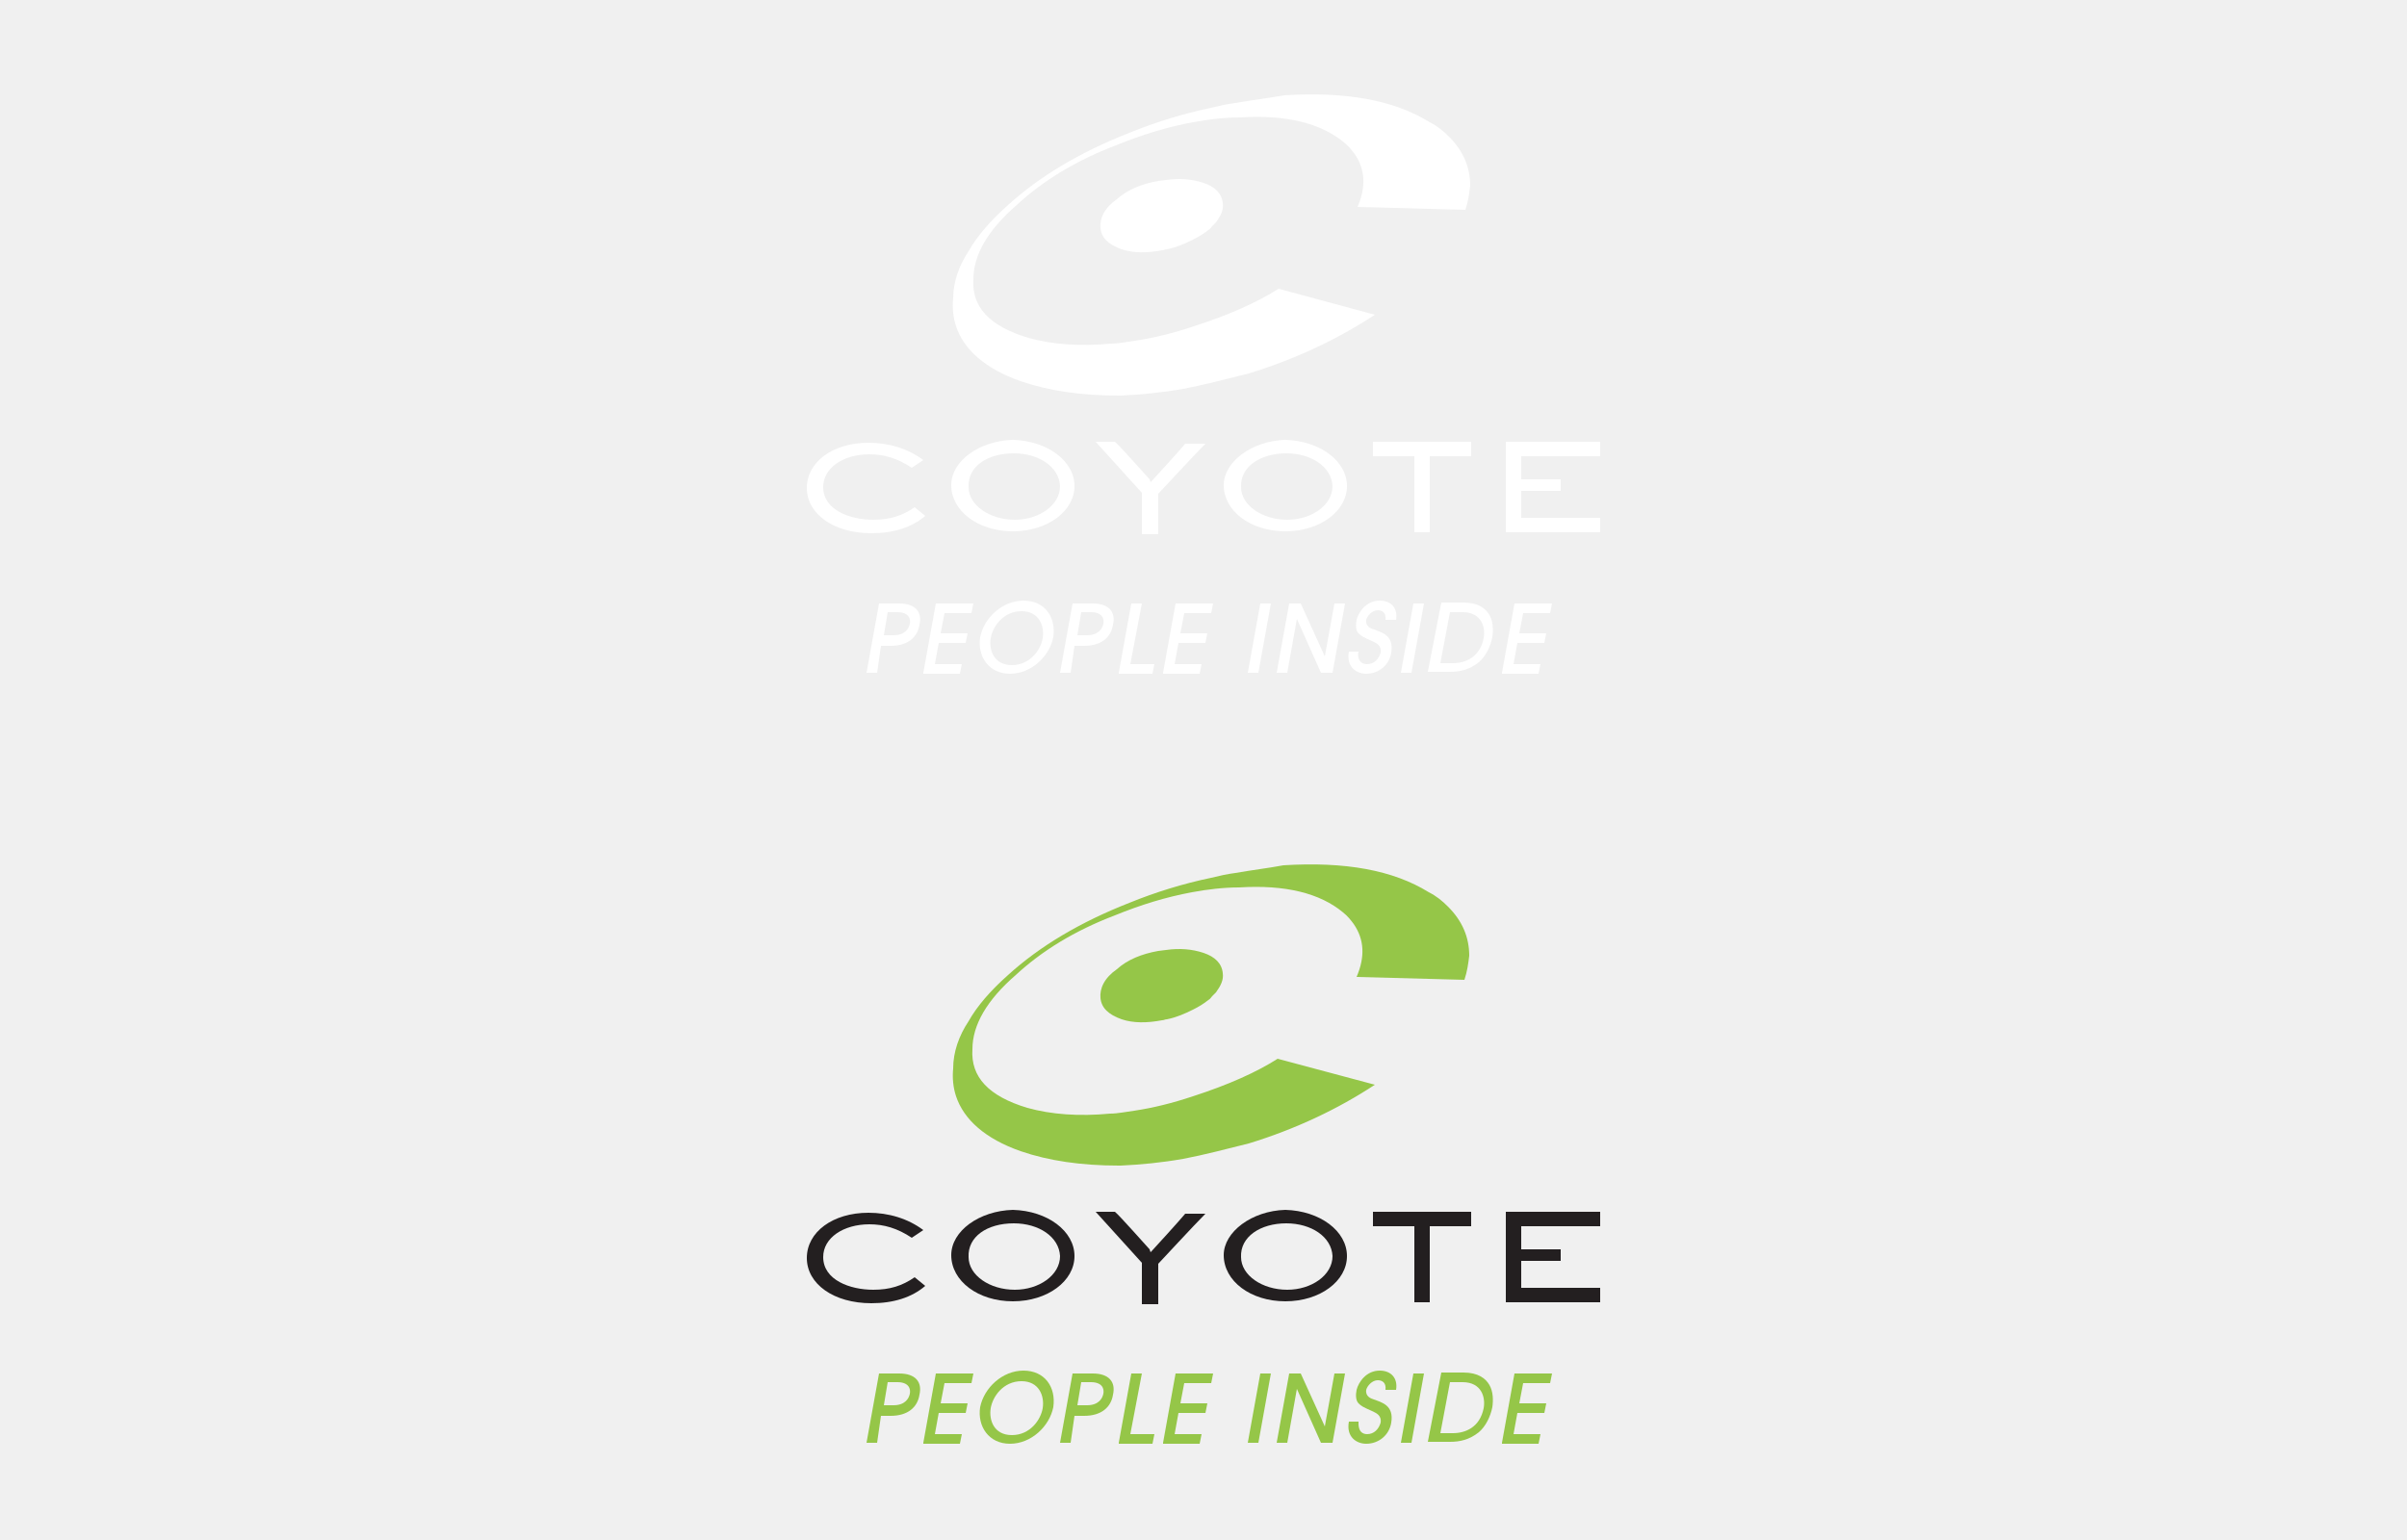
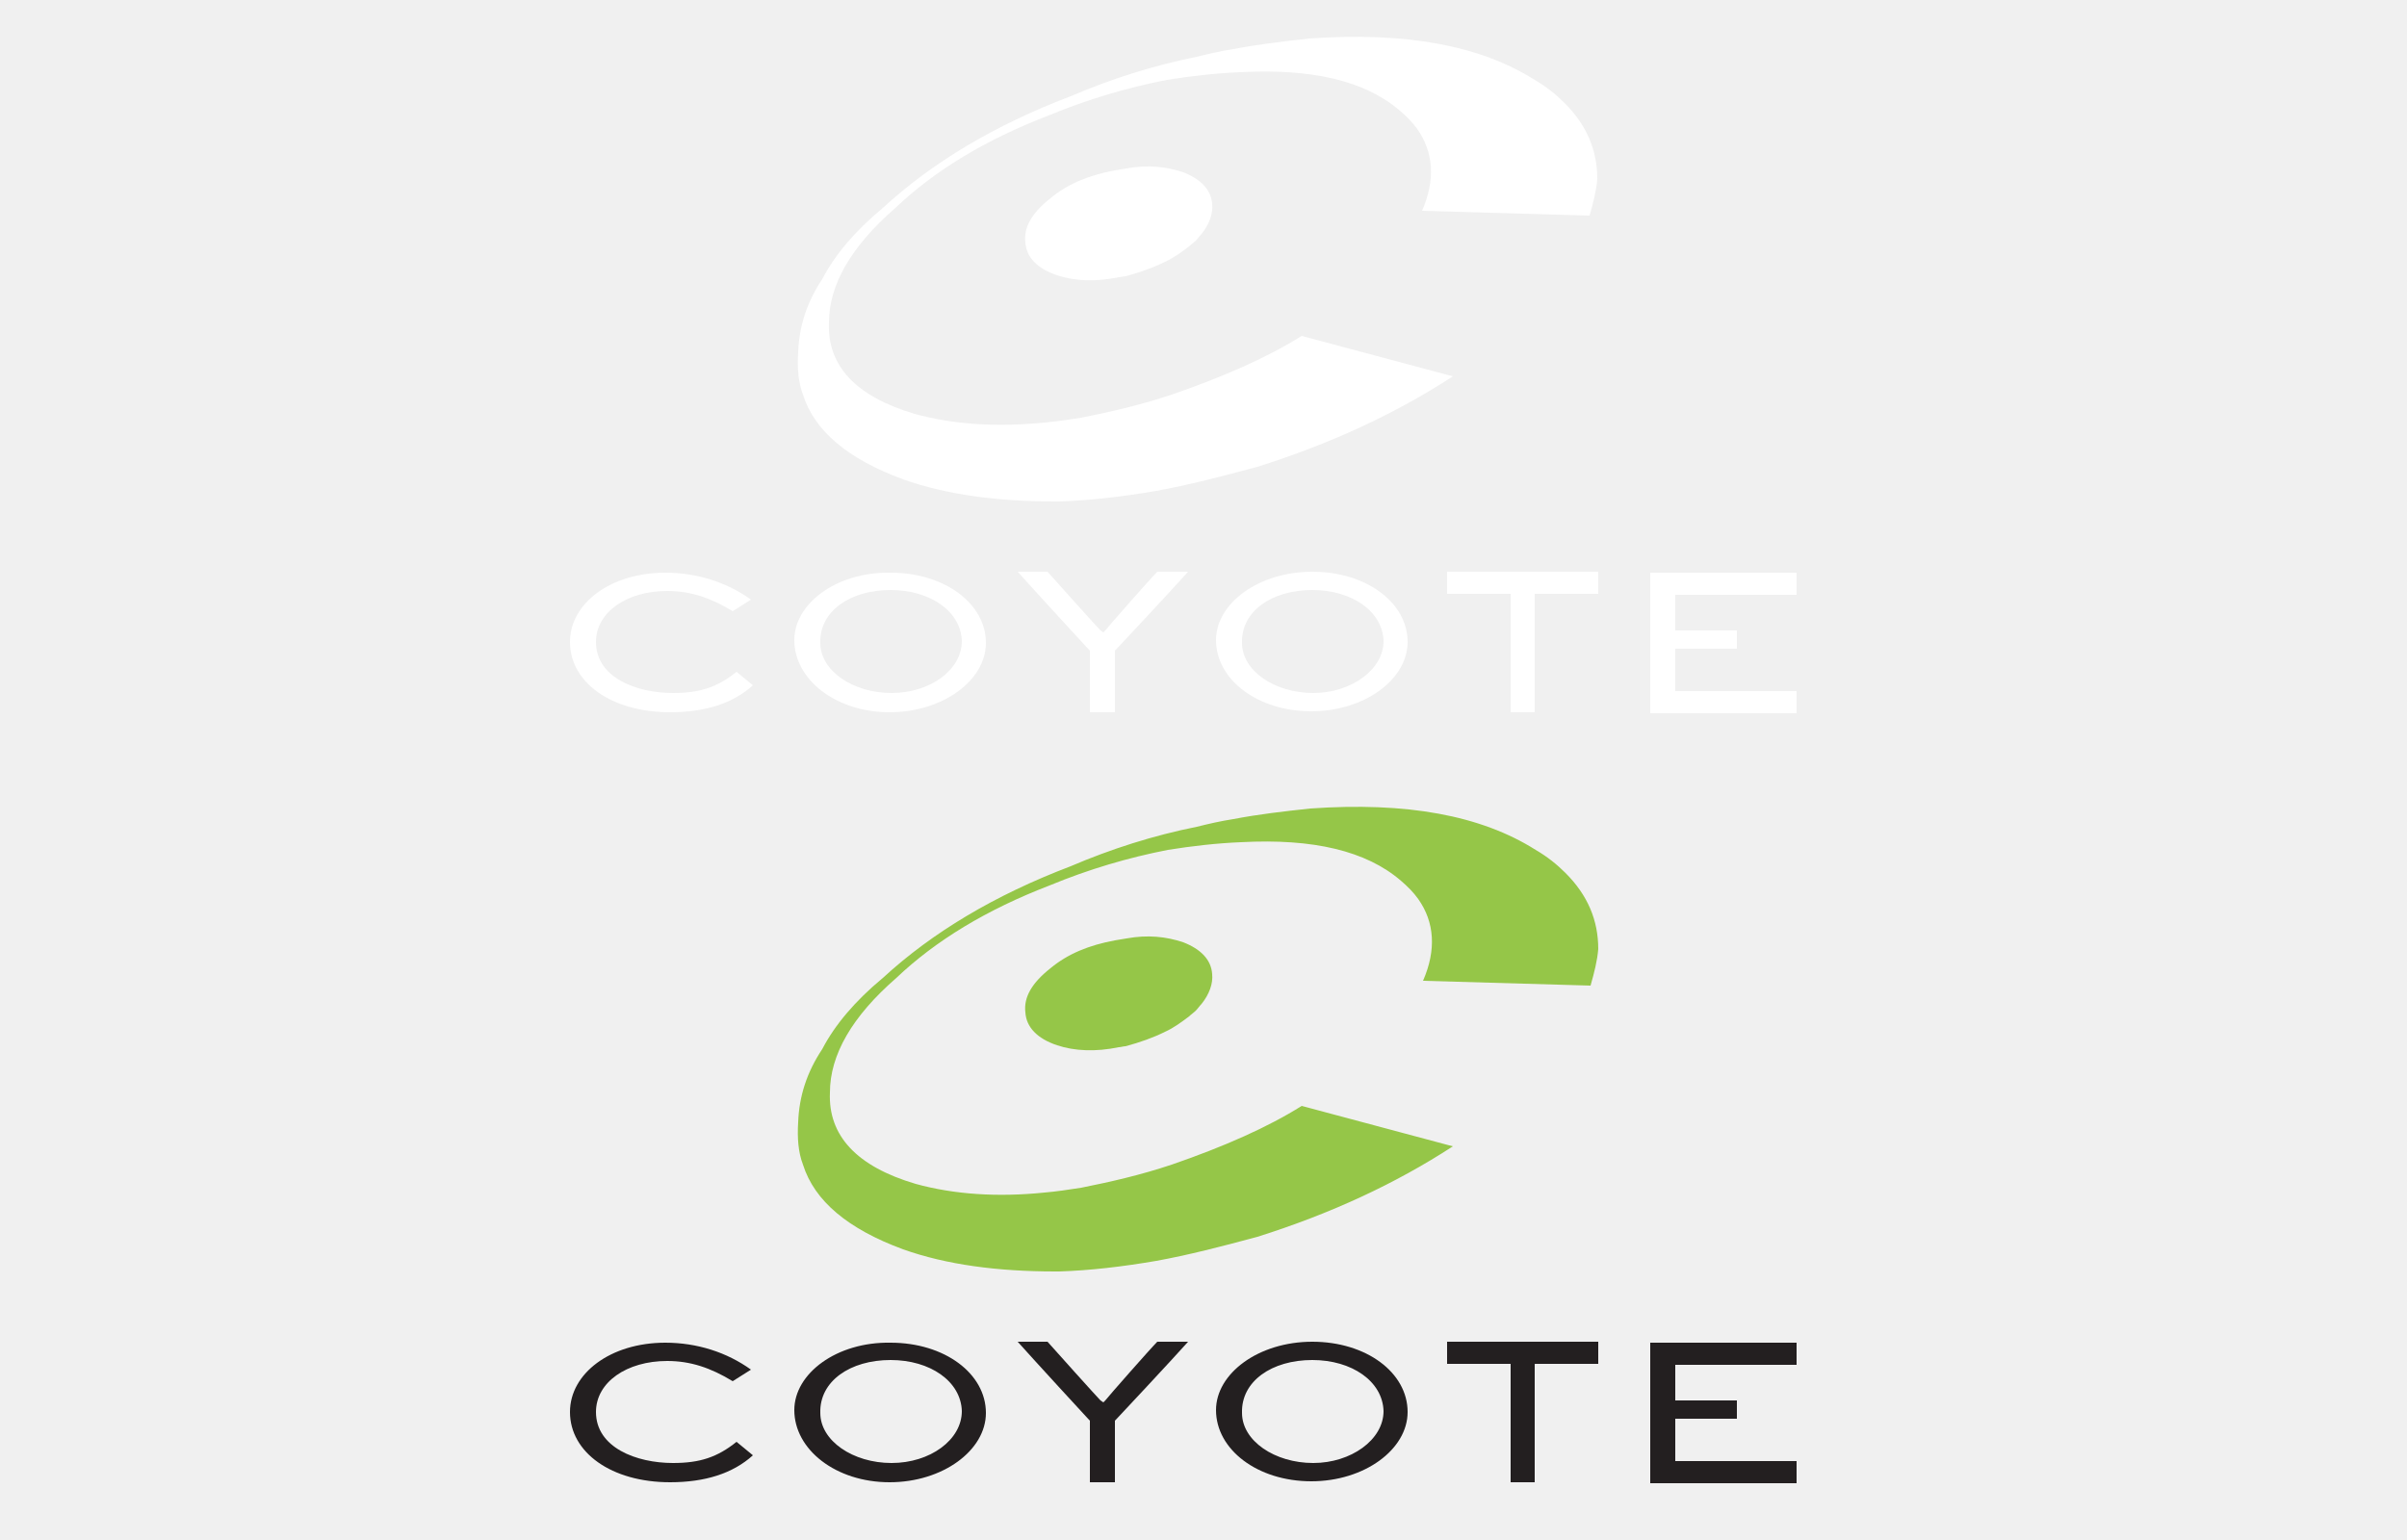
- <svg xmlns="http://www.w3.org/2000/svg" version="1.1" x="0px" y="0px" viewBox="0 0 250 160" enable-background="new 0 0 250 160" xml:space="preserve">
-   <g id="Layers" display="none">
-     <rect display="inline" fill="#FF0000" width="250" height="80" />
-     <rect y="80" display="inline" opacity="0.5" fill="#FF0000" width="250" height="80" />
-   </g>
-   <g id="Sprites">
- </g>
-   <g id="Logo_Clients">
+ <svg xmlns="http://www.w3.org/2000/svg" version="1.1" id="Logo_Clients" x="0px" y="0px" viewBox="0 0 250 160" enable-background="new 0 0 250 160" xml:space="preserve">
+   <g>
    <g>
      <g>
-         <g>
-           <path fill="#FFFFFF" d="M128.3,10.7c-0.8,0.1-1.7,0.3-2.5,0.5c-2.9,0.6-5.8,1.5-8.5,2.6c-5.1,2-9.3,4.5-12.6,7.5      c-1.8,1.6-3.2,3.2-4.1,4.8c-1,1.5-1.6,3.2-1.6,4.9c-0.1,1,0,2,0.3,2.9c0.8,2.4,3,4.4,6.7,5.7c2.9,1,6.3,1.5,10.2,1.5      c0.1,0,0.1,0,0.2,0c2.1-0.1,4.2-0.3,6.5-0.7c2.1-0.4,4.4-1,6.8-1.6c4.9-1.5,9.3-3.6,13.1-6.1L132.8,30c-2.2,1.4-5.1,2.7-8.8,3.9      c-2.1,0.7-4.1,1.2-6.1,1.5c-0.8,0.1-1.7,0.3-2.5,0.3c-3.2,0.3-6.1,0.1-8.6-0.6c-4-1.2-5.9-3.2-5.7-6.1c0-2.5,1.5-5.1,4.5-7.7      c2.7-2.5,6.1-4.6,10.3-6.2c2.7-1.1,5.3-1.9,8-2.4c1.6-0.3,3.3-0.5,4.9-0.5c4.8-0.3,8.4,0.6,10.8,2.6c0.5,0.4,0.8,0.8,1.1,1.2      c1.1,1.6,1.2,3.4,0.3,5.5l11.2,0.3c0.3-0.9,0.4-1.7,0.5-2.5c0-1.9-0.7-3.6-2.2-5.1c-0.6-0.6-1.2-1.1-2-1.5      c-3.7-2.3-8.7-3.2-15.1-2.8C131.7,10.2,130,10.4,128.3,10.7" />
-           <path fill="#FFFFFF" d="M121.1,18.7l-0.8,0.1c-1.7,0.3-3.2,0.9-4.3,1.9c-1.3,0.9-1.8,2-1.7,3c0.1,1,0.8,1.7,2.2,2.2      c1.2,0.4,2.6,0.4,4.2,0.1c0.2,0,0.3-0.1,0.5-0.1c1-0.2,1.9-0.6,2.7-1c0.6-0.3,1.1-0.6,1.6-1c0.2-0.1,0.3-0.3,0.4-0.4      c0.1-0.1,0.3-0.3,0.4-0.4c0.5-0.7,0.8-1.3,0.7-2c-0.1-1-0.8-1.7-2-2.1C123.8,18.6,122.5,18.5,121.1,18.7" />
-           <path fill="#FFFFFF" d="M158,51l0.2,0c0.2,0,3.2,0,3.9,0v-1.2c-0.8,0-3.7,0-3.9,0H158v-2.4h0.2c0.3,0,6.8,0,8,0v-1.5l-9.8,0      l0,9.4l9.8,0v-1.5c-1.2,0-7.7,0-8,0l-0.2,0L158,51z" />
-           <path fill="#FFFFFF" d="M90.7,54c-2.4,0-5.2-1-5.2-3.4c0-2,2.1-3.4,4.8-3.4c1.5,0,2.9,0.4,4.4,1.4l1.2-0.8      c-1.6-1.2-3.6-1.8-5.7-1.8c-3.7,0-6.4,2-6.4,4.7c0,2.7,2.8,4.7,6.7,4.7c2.3,0,4.2-0.6,5.6-1.8l-1.1-0.9      C93.7,53.6,92.4,54,90.7,54" />
-           <path fill="#FFFFFF" d="M146.9,47.5c0,0.2,0,6.6,0,7.8h1.6c0-1.1,0-7.5,0-7.7v-0.2h0.2c0.2,0,3.3,0,4.1,0v-1.5l-10.2,0v1.5      c0.8,0,3.9,0,4.1,0h0.2V47.5z" />
-           <path fill="#FFFFFF" d="M127.1,50.4c0,2.7,2.8,4.8,6.4,4.8c3.6,0,6.4-2.1,6.4-4.7c0-2.6-2.8-4.7-6.4-4.8      C130,45.8,127.1,48,127.1,50.4 M133.6,47.1c2.6,0,4.7,1.4,4.8,3.4c0,2-2.2,3.5-4.7,3.5c-2.6,0-4.8-1.5-4.8-3.4      C128.8,48.5,130.9,47.1,133.6,47.1" />
-           <path fill="#FFFFFF" d="M98.8,50.4c0,2.7,2.8,4.8,6.4,4.8c3.6,0,6.4-2.1,6.4-4.7c0-2.6-2.8-4.7-6.4-4.8      C101.7,45.8,98.8,47.9,98.8,50.4 M105.3,47.1c2.6,0,4.7,1.4,4.8,3.4c0,2-2.2,3.5-4.7,3.5c-2.6,0-4.8-1.5-4.8-3.4      C100.5,48.5,102.5,47.1,105.3,47.1" />
-           <path fill="#FFFFFF" d="M119.4,49.8c-0.2-0.2-3.1-3.5-3.6-3.9h-2c1,1.1,4.7,5.2,4.8,5.3l0,0.1v0.1c0,0.1,0,3.3,0,4.1h1.7      c0-0.8,0-4,0-4.1v-0.1l0,0c0.1-0.1,3.8-4.1,4.9-5.2l-2.1,0c-0.4,0.5-3.3,3.7-3.5,3.9l-0.1,0.1L119.4,49.8z" />
-         </g>
-       </g>
-       <g>
-         <path fill="#FFFFFF" d="M91.1,69.9H90l1.3-7.2h2.1c1.7,0,2.4,0.9,2.1,2.2c-0.2,1.3-1.2,2.2-3,2.2h-1L91.1,69.9z M91.8,66h1     c1.2,0,1.6-0.7,1.7-1.2c0.1-0.5-0.1-1.2-1.3-1.2h-1L91.8,66z" />
-         <path fill="#FFFFFF" d="M95.9,69.9l1.3-7.2h3.9l-0.2,1h-2.8l-0.4,2.1h2.8l-0.2,1h-2.8l-0.4,2.2h2.8l-0.2,1H95.9z" />
-         <path fill="#FFFFFF" d="M104.9,70c-2.2,0-3.4-1.8-3.1-3.8c0.4-2,2.3-3.8,4.5-3.8c2.2,0,3.4,1.7,3.1,3.8     C109,68.2,107.1,70,104.9,70z M106.1,63.5c-1.9,0-3,1.6-3.2,2.8c-0.2,1.2,0.3,2.8,2.2,2.8c1.9,0,3-1.6,3.2-2.8     C108.5,65,107.9,63.5,106.1,63.5z" />
-         <path fill="#FFFFFF" d="M111.2,69.9h-1.1l1.3-7.2h2.1c1.7,0,2.4,0.9,2.1,2.2c-0.2,1.3-1.2,2.2-3,2.2h-1L111.2,69.9z M111.9,66h1     c1.2,0,1.6-0.7,1.7-1.2c0.1-0.5-0.1-1.2-1.3-1.2h-1L111.9,66z" />
-         <path fill="#FFFFFF" d="M116.2,69.9l1.3-7.2h1.1l-1.2,6.3h2.5l-0.2,1H116.2z" />
-         <path fill="#FFFFFF" d="M120.8,69.9l1.3-7.2h3.9l-0.2,1H123l-0.4,2.1h2.8l-0.2,1h-2.8l-0.4,2.2h2.8l-0.2,1H120.8z" />
-         <path fill="#FFFFFF" d="M129.6,69.9l1.3-7.2h1.1l-1.3,7.2H129.6z" />
-         <path fill="#FFFFFF" d="M137.2,69.9l-2.5-5.6h0l-1,5.6h-1.1l1.3-7.2h1.2l2.5,5.5h0l1-5.5h1.1l-1.3,7.2H137.2z" />
-         <path fill="#FFFFFF" d="M141.1,67.7C141,68,141,69,142,69c0.7,0,1.2-0.5,1.4-1.2c0.1-0.8-0.5-1-0.9-1.2c-0.9-0.4-1.1-0.5-1.4-0.8     c-0.3-0.3-0.3-0.9-0.2-1.4c0.2-0.8,1-2,2.4-2c1.2,0,1.9,0.8,1.7,2h-1.1c0.1-0.8-0.4-1-0.8-1c-0.6,0-1.1,0.6-1.2,1     c-0.1,0.7,0.5,0.9,0.8,1c0.8,0.3,2.1,0.6,1.8,2.4c-0.2,1.3-1.3,2.2-2.6,2.2c-1,0-2.1-0.7-1.8-2.3H141.1z" />
-         <path fill="#FFFFFF" d="M145.5,69.9l1.3-7.2h1.1l-1.3,7.2H145.5z" />
-         <path fill="#FFFFFF" d="M149.7,62.6h2.3c1.5,0,2.3,0.6,2.7,1.3c0.4,0.7,0.4,1.6,0.3,2.3c-0.2,1-0.7,2-1.4,2.6c-1,0.8-2,1-3,1     h-2.3L149.7,62.6z M149.6,68.9h1.3c1.3,0,2.8-0.6,3.2-2.6c0.2-1.1-0.2-2.7-2.2-2.7h-1.3L149.6,68.9z" />
-         <path fill="#FFFFFF" d="M156,69.9l1.3-7.2h3.9l-0.2,1h-2.8l-0.4,2.1h2.8l-0.2,1h-2.8l-0.4,2.2h2.8l-0.2,1H156z" />
-       </g>
-     </g>
-     <g>
-       <g>
-         <g>
-           <path fill="#95C648" d="M128.3,90.7c-0.8,0.1-1.7,0.3-2.5,0.5c-2.9,0.6-5.8,1.5-8.5,2.6c-5.1,2-9.3,4.5-12.6,7.5      c-1.8,1.6-3.2,3.2-4.1,4.8c-1,1.5-1.6,3.2-1.6,4.9c-0.1,1,0,2,0.3,2.9c0.8,2.4,3,4.4,6.7,5.7c2.9,1,6.3,1.5,10.2,1.5      c0.1,0,0.1,0,0.2,0c2.1-0.1,4.2-0.3,6.5-0.7c2.1-0.4,4.4-1,6.8-1.6c4.9-1.5,9.3-3.6,13.1-6.1l-10.1-2.7      c-2.2,1.4-5.1,2.7-8.8,3.9c-2.1,0.7-4.1,1.2-6.1,1.5c-0.8,0.1-1.7,0.3-2.5,0.3c-3.2,0.3-6.1,0.1-8.6-0.6c-4-1.2-5.9-3.2-5.7-6.1      c0-2.5,1.5-5.1,4.5-7.7c2.7-2.5,6.1-4.6,10.3-6.2c2.7-1.1,5.3-1.9,8-2.4c1.6-0.3,3.3-0.5,4.9-0.5c4.8-0.3,8.4,0.6,10.8,2.6      c0.5,0.4,0.8,0.8,1.1,1.2c1.1,1.6,1.2,3.4,0.3,5.5l11.2,0.3c0.3-0.9,0.4-1.7,0.5-2.5c0-1.9-0.7-3.6-2.2-5.1      c-0.6-0.6-1.2-1.1-2-1.5c-3.7-2.3-8.7-3.2-15.1-2.8C131.7,90.2,130,90.4,128.3,90.7" />
-           <path fill="#95C648" d="M121.1,98.7l-0.8,0.1c-1.7,0.3-3.2,0.9-4.3,1.9c-1.3,0.9-1.8,2-1.7,3c0.1,1,0.8,1.7,2.2,2.2      c1.2,0.4,2.6,0.4,4.2,0.1c0.2,0,0.3-0.1,0.5-0.1c1-0.2,1.9-0.6,2.7-1c0.6-0.3,1.1-0.6,1.6-1c0.2-0.1,0.3-0.3,0.4-0.4      c0.1-0.1,0.3-0.3,0.4-0.4c0.5-0.7,0.8-1.3,0.7-2c-0.1-1-0.8-1.7-2-2.1C123.8,98.6,122.5,98.5,121.1,98.7" />
-           <path fill="#231F20" d="M158,131l0.2,0c0.2,0,3.2,0,3.9,0v-1.2c-0.8,0-3.7,0-3.9,0H158v-2.4h0.2c0.3,0,6.8,0,8,0v-1.5l-9.8,0      l0,9.4l9.8,0v-1.5c-1.2,0-7.7,0-8,0l-0.2,0L158,131z" />
-           <path fill="#231F20" d="M90.7,134c-2.4,0-5.2-1-5.2-3.4c0-2,2.1-3.4,4.8-3.4c1.5,0,2.9,0.4,4.4,1.4l1.2-0.8      c-1.6-1.2-3.6-1.8-5.7-1.8c-3.7,0-6.4,2-6.4,4.7c0,2.7,2.8,4.7,6.7,4.7c2.3,0,4.2-0.6,5.6-1.8l-1.1-0.9      C93.7,133.6,92.4,134,90.7,134" />
-           <path fill="#231F20" d="M146.9,127.5c0,0.2,0,6.6,0,7.8h1.6c0-1.1,0-7.5,0-7.7v-0.2h0.2c0.2,0,3.3,0,4.1,0v-1.5l-10.2,0v1.5      c0.8,0,3.9,0,4.1,0h0.2V127.5z" />
-           <path fill="#231F20" d="M127.1,130.4c0,2.7,2.8,4.8,6.4,4.8c3.6,0,6.4-2.1,6.4-4.7c0-2.6-2.8-4.7-6.4-4.8      C130,125.8,127.1,128,127.1,130.4 M133.6,127.1c2.6,0,4.7,1.4,4.8,3.4c0,2-2.2,3.5-4.7,3.5c-2.6,0-4.8-1.5-4.8-3.4      C128.8,128.5,130.9,127.1,133.6,127.1" />
-           <path fill="#231F20" d="M98.8,130.4c0,2.7,2.8,4.8,6.4,4.8c3.6,0,6.4-2.1,6.4-4.7c0-2.6-2.8-4.7-6.4-4.8      C101.7,125.8,98.8,127.9,98.8,130.4 M105.3,127.1c2.6,0,4.7,1.4,4.8,3.4c0,2-2.2,3.5-4.7,3.5c-2.6,0-4.8-1.5-4.8-3.4      C100.5,128.5,102.5,127.1,105.3,127.1" />
-           <path fill="#231F20" d="M119.4,129.8c-0.2-0.2-3.1-3.5-3.6-3.9h-2c1,1.1,4.7,5.2,4.8,5.3l0,0.1v0.1c0,0.1,0,3.3,0,4.1h1.7      c0-0.8,0-4,0-4.1v-0.1l0,0c0.1-0.1,3.8-4.1,4.9-5.2l-2.1,0c-0.4,0.5-3.3,3.7-3.5,3.9l-0.1,0.1L119.4,129.8z" />
-         </g>
-       </g>
-       <g>
-         <path fill="#95C648" d="M91.1,149.9H90l1.3-7.2h2.1c1.7,0,2.4,0.9,2.1,2.2c-0.2,1.3-1.2,2.2-3,2.2h-1L91.1,149.9z M91.8,146h1     c1.2,0,1.6-0.7,1.7-1.2c0.1-0.5-0.1-1.2-1.3-1.2h-1L91.8,146z" />
-         <path fill="#95C648" d="M95.9,149.9l1.3-7.2h3.9l-0.2,1h-2.8l-0.4,2.1h2.8l-0.2,1h-2.8l-0.4,2.2h2.8l-0.2,1H95.9z" />
-         <path fill="#95C648" d="M104.9,150c-2.2,0-3.4-1.8-3.1-3.8c0.4-2,2.3-3.8,4.5-3.8c2.2,0,3.4,1.7,3.1,3.8     C109,148.2,107.1,150,104.9,150z M106.1,143.5c-1.9,0-3,1.6-3.2,2.8c-0.2,1.2,0.3,2.8,2.2,2.8c1.9,0,3-1.6,3.2-2.8     C108.5,145,107.9,143.5,106.1,143.5z" />
-         <path fill="#95C648" d="M111.2,149.9h-1.1l1.3-7.2h2.1c1.7,0,2.4,0.9,2.1,2.2c-0.2,1.3-1.2,2.2-3,2.2h-1L111.2,149.9z M111.9,146     h1c1.2,0,1.6-0.7,1.7-1.2c0.1-0.5-0.1-1.2-1.3-1.2h-1L111.9,146z" />
-         <path fill="#95C648" d="M116.2,149.9l1.3-7.2h1.1l-1.2,6.3h2.5l-0.2,1H116.2z" />
-         <path fill="#95C648" d="M120.8,149.9l1.3-7.2h3.9l-0.2,1H123l-0.4,2.1h2.8l-0.2,1h-2.8l-0.4,2.2h2.8l-0.2,1H120.8z" />
-         <path fill="#95C648" d="M129.6,149.9l1.3-7.2h1.1l-1.3,7.2H129.6z" />
-         <path fill="#95C648" d="M137.2,149.9l-2.5-5.6h0l-1,5.6h-1.1l1.3-7.2h1.2l2.5,5.5h0l1-5.5h1.1l-1.3,7.2H137.2z" />
-         <path fill="#95C648" d="M141.1,147.7c0,0.2-0.1,1.3,0.9,1.3c0.7,0,1.2-0.5,1.4-1.2c0.1-0.8-0.5-1-0.9-1.2     c-0.9-0.4-1.1-0.5-1.4-0.8c-0.3-0.3-0.3-0.9-0.2-1.4c0.2-0.8,1-2,2.4-2c1.2,0,1.9,0.8,1.7,2h-1.1c0.1-0.8-0.4-1-0.8-1     c-0.6,0-1.1,0.6-1.2,1c-0.1,0.7,0.5,0.9,0.8,1c0.8,0.3,2.1,0.6,1.8,2.4c-0.2,1.3-1.3,2.2-2.6,2.2c-1,0-2.1-0.7-1.8-2.3H141.1z" />
-         <path fill="#95C648" d="M145.5,149.9l1.3-7.2h1.1l-1.3,7.2H145.5z" />
-         <path fill="#95C648" d="M149.7,142.6h2.3c1.5,0,2.3,0.6,2.7,1.3c0.4,0.7,0.4,1.6,0.3,2.3c-0.2,1-0.7,2-1.4,2.6c-1,0.8-2,1-3,1     h-2.3L149.7,142.6z M149.6,148.9h1.3c1.3,0,2.8-0.6,3.2-2.6c0.2-1.1-0.2-2.7-2.2-2.7h-1.3L149.6,148.9z" />
-         <path fill="#95C648" d="M156,149.9l1.3-7.2h3.9l-0.2,1h-2.8l-0.4,2.1h2.8l-0.2,1h-2.8l-0.4,2.2h2.8l-0.2,1H156z" />
+         <path fill="#FFFFFF" d="M128.1,5.1c-1.3,0.2-2.6,0.5-3.8,0.8c-4.5,0.9-8.9,2.3-13.1,4.1c-7.9,3-14.4,6.9-19.5,11.6     c-2.9,2.4-5,4.9-6.3,7.4c-1.6,2.4-2.4,4.9-2.5,7.6c-0.1,1.6,0,3.1,0.5,4.4c1.2,3.8,4.7,6.7,10.4,8.8c4.5,1.6,9.8,2.3,15.8,2.3     c0.1,0,0.2,0,0.4,0c3.2-0.1,6.6-0.5,10.1-1.1c3.3-0.6,6.8-1.5,10.5-2.5c7.6-2.4,14.3-5.5,20.3-9.4l-15.7-4.2     c-3.5,2.2-8,4.2-13.5,6.1c-3.3,1.1-6.4,1.8-9.4,2.4c-1.3,0.2-2.6,0.4-3.8,0.5C103.5,44.4,99,44.1,95,43c-6.1-1.8-9.1-5-8.9-9.5     c0-3.9,2.3-7.9,6.9-11.9c4.1-3.9,9.4-7.1,15.9-9.6c4.1-1.7,8.2-2.9,12.3-3.7c2.5-0.4,5.1-0.7,7.6-0.8c7.5-0.4,13,0.9,16.6,4     c0.7,0.6,1.3,1.2,1.8,1.9c1.7,2.4,1.9,5.3,0.5,8.5l17.4,0.5c0.4-1.4,0.7-2.6,0.8-3.8c0-3-1.1-5.6-3.4-7.9     c-0.9-0.9-1.9-1.7-3.1-2.4c-5.7-3.6-13.4-5-23.4-4.3C133.3,4.3,130.7,4.6,128.1,5.1" />
+         <path fill="#FFFFFF" d="M117,17.5l-1.2,0.2c-2.7,0.5-4.9,1.4-6.7,2.9c-1.9,1.5-2.8,3-2.6,4.6c0.1,1.5,1.2,2.7,3.3,3.4     c1.8,0.6,4,0.7,6.4,0.2c0.2,0,0.5-0.1,0.7-0.1c1.5-0.4,2.9-0.9,4.1-1.5c0.9-0.4,1.7-1,2.5-1.6c0.2-0.2,0.5-0.4,0.7-0.6     c0.2-0.2,0.4-0.5,0.6-0.7c0.8-1,1.2-2.1,1.1-3.1c-0.1-1.5-1.2-2.6-3-3.3C121.1,17.3,119.2,17.1,117,17.5" />
+         <path fill="#FFFFFF" d="M174,67.4l0.3,0c0.4,0,4.9,0,6.1,0v-1.9c-1.2,0-5.7,0-6.1,0H174v-3.7h0.3c0.4,0,10.5,0,12.3,0v-2.3     l-15.2,0l0,14.6l15.2,0v-2.3c-1.8,0-11.9,0-12.3,0l-0.3,0L174,67.4z" />
+         <path fill="#FFFFFF" d="M69.9,72c-3.8,0-8-1.6-8-5.3c0-3.1,3.2-5.3,7.4-5.3c2.4,0,4.5,0.7,6.8,2.1l1.9-1.2     c-2.5-1.8-5.6-2.8-8.9-2.8c-5.7,0-9.9,3.2-9.9,7.2c0,4.2,4.3,7.3,10.4,7.3c3.6,0,6.5-0.9,8.6-2.8l-1.7-1.4     C74.5,71.4,72.7,72,69.9,72" />
+         <path fill="#FFFFFF" d="M156.9,62c0,0.4,0,10.2,0,12h2.5c0-1.8,0-11.6,0-12v-0.3h0.3c0.4,0,5.1,0,6.3,0v-2.3l-15.7,0v2.3     c1.2,0,6,0,6.3,0h0.3V62z" />
+         <path fill="#FFFFFF" d="M126.3,66.5c0,4.1,4.3,7.4,9.9,7.4c5.5,0,10-3.3,10-7.2c0-4.1-4.3-7.3-9.9-7.3     C130.7,59.4,126.3,62.7,126.3,66.5 M136.3,61.3c4.1,0,7.3,2.2,7.4,5.3c0,3-3.4,5.4-7.3,5.4c-4,0-7.4-2.3-7.4-5.2     C128.9,63.5,132.1,61.3,136.3,61.3" />
+         <path fill="#FFFFFF" d="M82.5,66.5c0,4.1,4.3,7.5,9.9,7.5c5.5,0,10-3.3,10-7.2c0-4.1-4.3-7.3-9.9-7.3     C86.9,59.4,82.5,62.7,82.5,66.5 M92.5,61.3c4.1,0,7.3,2.2,7.4,5.3c0,3-3.3,5.4-7.3,5.4c-4,0-7.4-2.3-7.4-5.2     C85.1,63.5,88.3,61.3,92.5,61.3" />
+         <path fill="#FFFFFF" d="M114.3,65.5c-0.3-0.3-4.8-5.3-5.5-6.1h-3.1c1.6,1.8,7.3,8,7.4,8.1l0.1,0.1v0.1c0,0.1,0,5.1,0,6.3h2.6     c0-1.2,0-6.1,0-6.3v-0.1l0.1-0.1c0.1-0.1,5.9-6.3,7.5-8.1l-3.2,0c-0.7,0.7-5.1,5.7-5.4,6.1l-0.2,0.2L114.3,65.5z" />
      </g>
    </g>
  </g>
-   <g id="Repères" display="none">
- </g>
+   <g>
+     <g>
+       <g>
+         <path fill="#95C648" d="M128.1,85.1c-1.3,0.2-2.6,0.5-3.8,0.8c-4.5,0.9-8.9,2.3-13.1,4.1c-7.9,3-14.4,6.9-19.5,11.6     c-2.9,2.4-5,4.9-6.3,7.4c-1.6,2.4-2.4,4.9-2.5,7.6c-0.1,1.6,0,3.1,0.5,4.4c1.2,3.8,4.7,6.7,10.4,8.8c4.5,1.6,9.8,2.3,15.8,2.3     c0.1,0,0.2,0,0.4,0c3.2-0.1,6.6-0.5,10.1-1.1c3.3-0.6,6.8-1.5,10.5-2.5c7.6-2.4,14.3-5.5,20.3-9.4l-15.7-4.2     c-3.5,2.2-8,4.2-13.5,6.1c-3.3,1.1-6.4,1.8-9.4,2.4c-1.3,0.2-2.6,0.4-3.8,0.5c-4.9,0.5-9.4,0.2-13.4-0.9c-6.1-1.8-9.1-5-8.9-9.5     c0-3.9,2.3-7.9,6.9-11.9c4.1-3.9,9.4-7.1,15.9-9.6c4.1-1.7,8.2-2.9,12.3-3.7c2.5-0.4,5.1-0.7,7.6-0.8c7.5-0.4,13,0.9,16.6,4     c0.7,0.6,1.3,1.2,1.8,1.9c1.7,2.4,1.9,5.3,0.5,8.5l17.4,0.5c0.4-1.4,0.7-2.6,0.8-3.8c0-3-1.1-5.6-3.4-7.9     c-0.9-0.9-1.9-1.7-3.1-2.4c-5.7-3.6-13.4-5-23.4-4.3C133.3,84.3,130.7,84.6,128.1,85.1" />
+         <path fill="#95C648" d="M117,97.5l-1.2,0.2c-2.7,0.5-4.9,1.4-6.7,2.9c-1.9,1.5-2.8,3-2.6,4.6c0.1,1.5,1.2,2.7,3.3,3.4     c1.8,0.6,4,0.7,6.4,0.2c0.2,0,0.5-0.1,0.7-0.1c1.5-0.4,2.9-0.9,4.1-1.5c0.9-0.4,1.7-1,2.5-1.6c0.2-0.2,0.5-0.4,0.7-0.6     c0.2-0.2,0.4-0.5,0.6-0.7c0.8-1,1.2-2.1,1.1-3.1c-0.1-1.5-1.2-2.6-3-3.3C121.1,97.3,119.2,97.1,117,97.5" />
+         <path fill="#231F20" d="M174,147.4l0.3,0c0.4,0,4.9,0,6.1,0v-1.9c-1.2,0-5.7,0-6.1,0H174v-3.7h0.3c0.4,0,10.5,0,12.3,0v-2.3     l-15.2,0l0,14.6l15.2,0v-2.3c-1.8,0-11.9,0-12.3,0l-0.3,0L174,147.4z" />
+         <path fill="#231F20" d="M69.9,152c-3.8,0-8-1.6-8-5.3c0-3.1,3.2-5.3,7.4-5.3c2.4,0,4.5,0.7,6.8,2.1l1.9-1.2     c-2.5-1.8-5.6-2.8-8.9-2.8c-5.7,0-9.9,3.2-9.9,7.2c0,4.2,4.3,7.3,10.4,7.3c3.6,0,6.5-0.9,8.6-2.8l-1.7-1.4     C74.5,151.4,72.7,152,69.9,152" />
+         <path fill="#231F20" d="M156.9,142c0,0.4,0,10.2,0,12h2.5c0-1.8,0-11.6,0-12v-0.3h0.3c0.4,0,5.1,0,6.3,0v-2.3l-15.7,0v2.3     c1.2,0,6,0,6.3,0h0.3V142z" />
+         <path fill="#231F20" d="M126.3,146.5c0,4.1,4.3,7.4,9.9,7.4c5.5,0,10-3.3,10-7.2c0-4.1-4.3-7.3-9.9-7.3     C130.7,139.4,126.3,142.7,126.3,146.5 M136.3,141.3c4.1,0,7.3,2.2,7.4,5.3c0,3-3.4,5.4-7.3,5.4c-4,0-7.4-2.3-7.4-5.2     C128.9,143.5,132.1,141.3,136.3,141.3" />
+         <path fill="#231F20" d="M82.5,146.5c0,4.1,4.3,7.5,9.9,7.5c5.5,0,10-3.3,10-7.2c0-4.1-4.3-7.3-9.9-7.3     C86.9,139.4,82.5,142.7,82.5,146.5 M92.5,141.3c4.1,0,7.3,2.2,7.4,5.3c0,3-3.3,5.4-7.3,5.4c-4,0-7.4-2.3-7.4-5.2     C85.1,143.5,88.3,141.3,92.5,141.3" />
+         <path fill="#231F20" d="M114.3,145.5c-0.3-0.3-4.8-5.3-5.5-6.1h-3.1c1.6,1.8,7.3,8,7.4,8.1l0.1,0.1v0.1c0,0.1,0,5.1,0,6.3h2.6     c0-1.2,0-6.1,0-6.3v-0.1l0.1-0.1c0.1-0.1,5.9-6.3,7.5-8.1l-3.2,0c-0.7,0.7-5.1,5.7-5.4,6.1l-0.2,0.2L114.3,145.5z" />
+       </g>
+     </g>
+   </g>
</svg>
